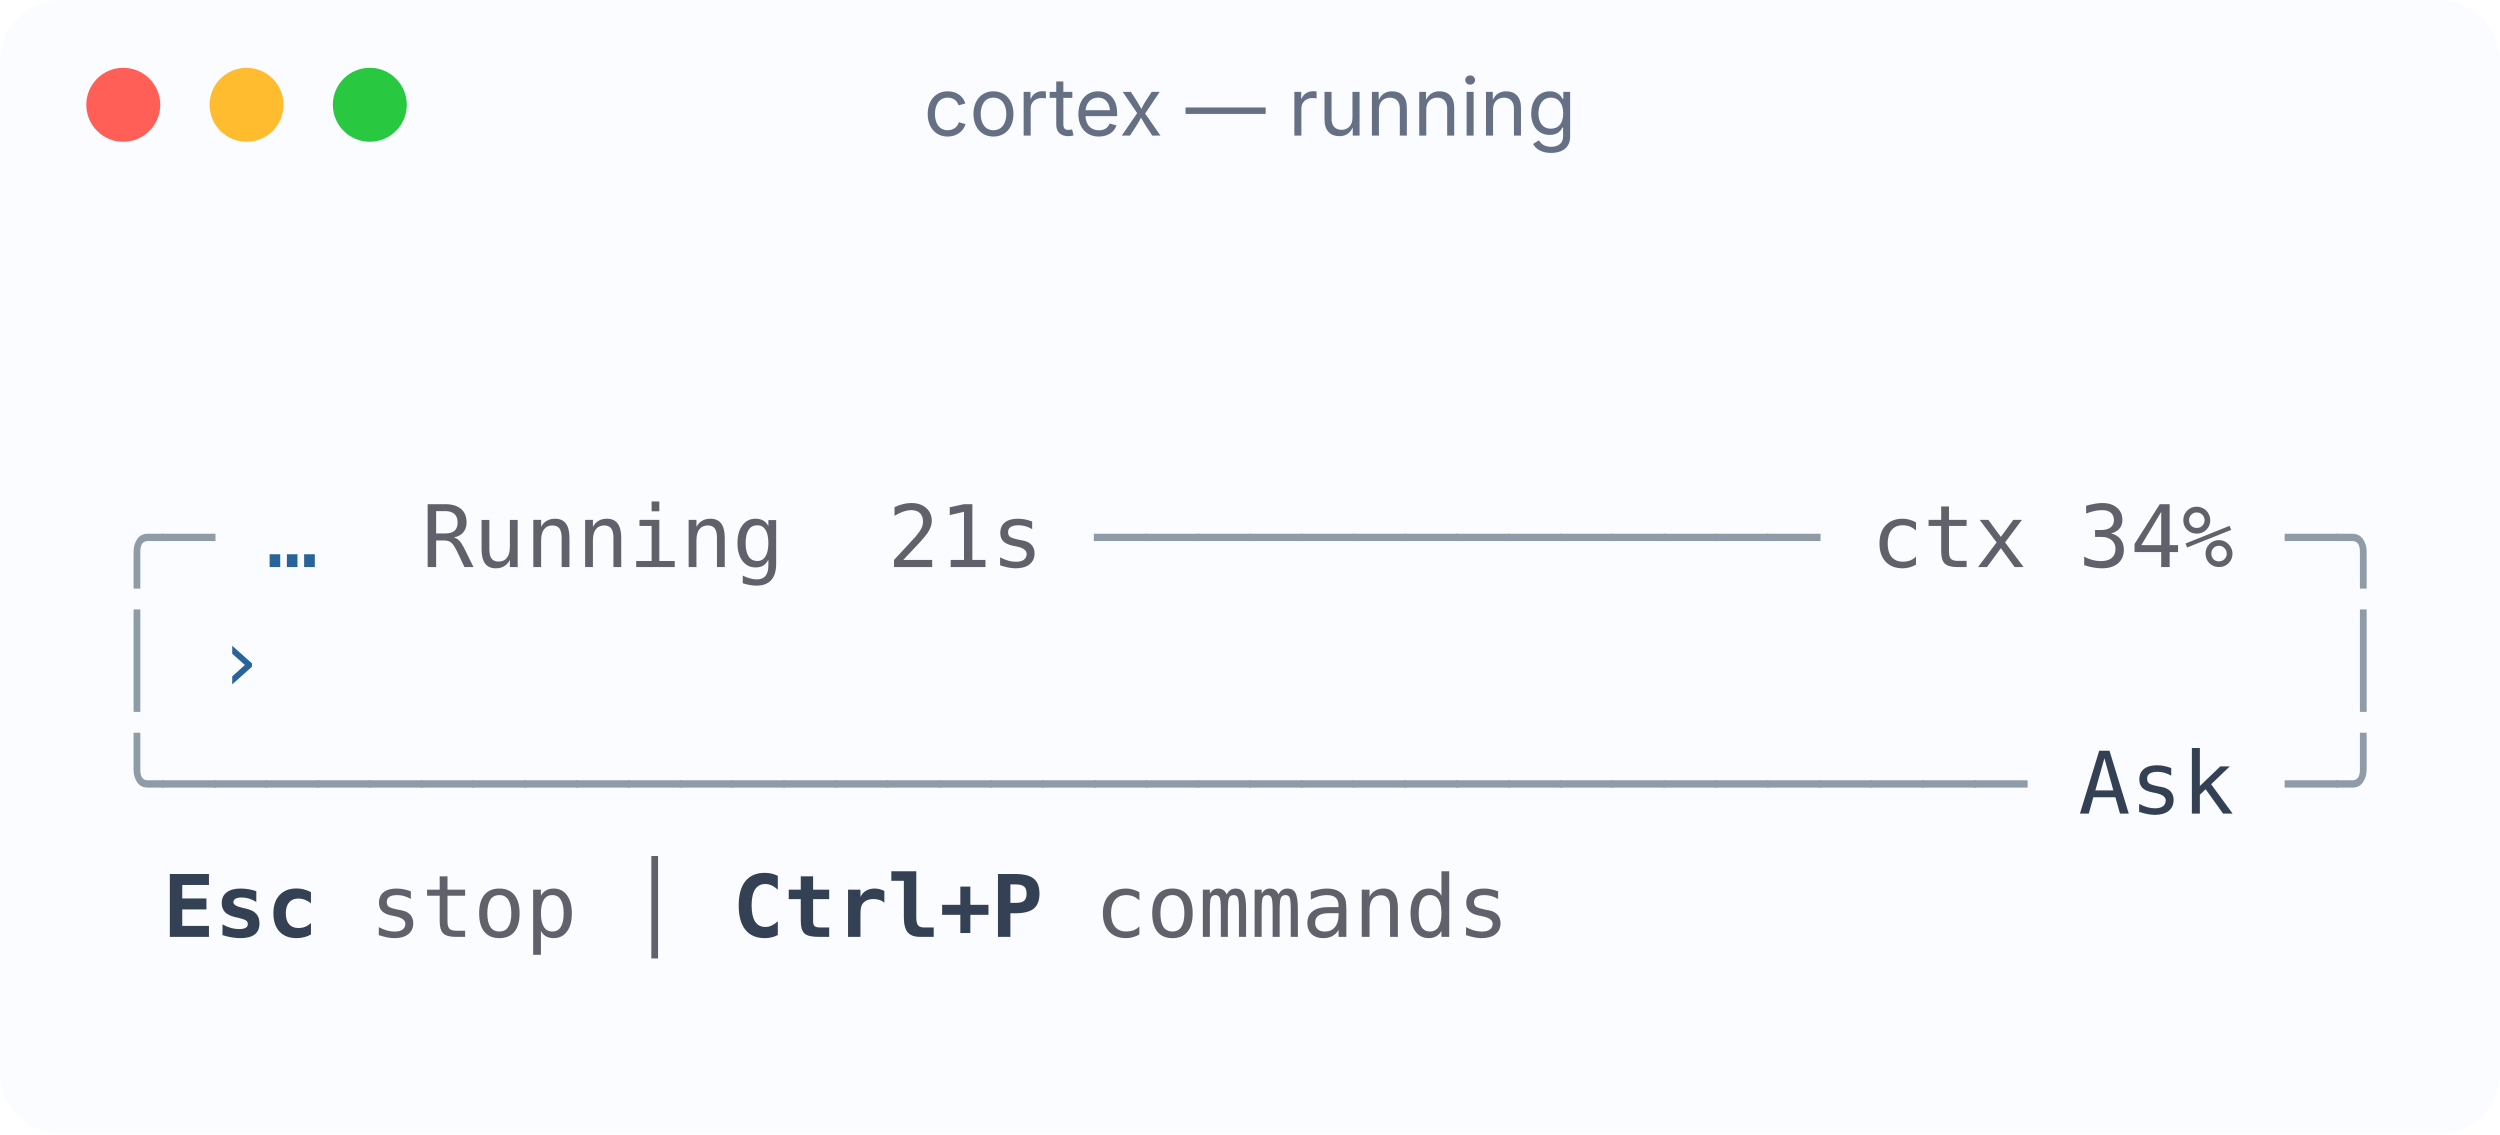
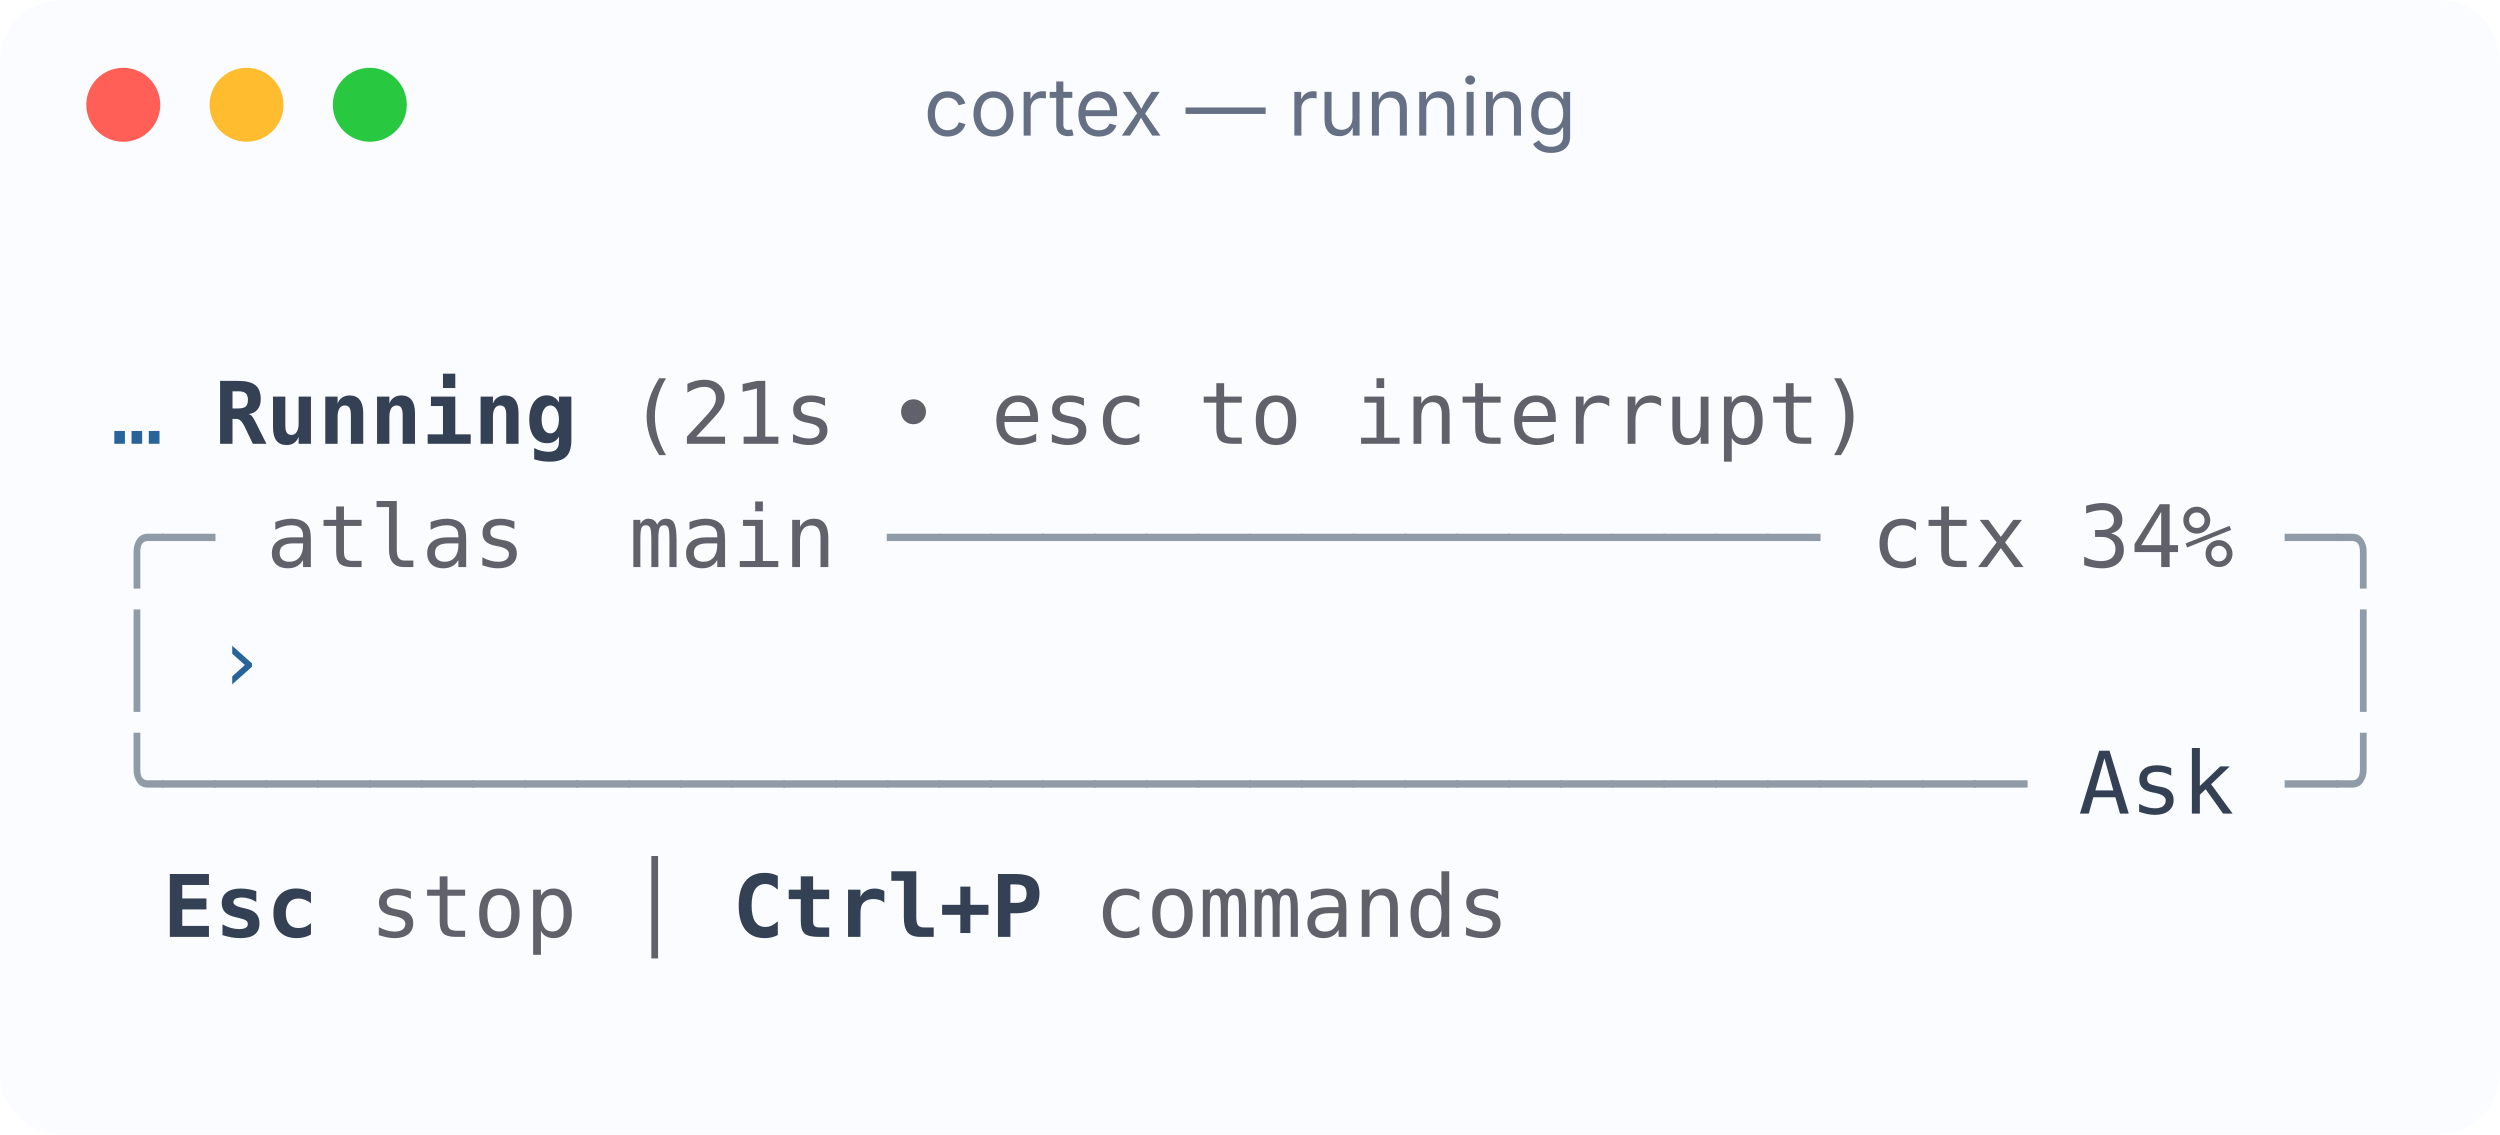
<svg xmlns="http://www.w3.org/2000/svg" width="405.6" height="184" viewBox="0 0 405.6 184" role="img" aria-label="cortex — running">
  <rect width="405.6" height="184" rx="10" fill="#fbfcff" />
  <circle cx="20" cy="17" r="6" fill="#ff5f57" />
  <circle cx="40" cy="17" r="6" fill="#febc2e" />
  <circle cx="60" cy="17" r="6" fill="#28c840" />
  <text x="202.8" y="22" text-anchor="middle" fill="#667085" font-family="-apple-system, Segoe UI, sans-serif" font-size="13">cortex — running</text>
  <g font-family="'SF Mono', Menlo, Consolas, 'DejaVu Sans Mono', 'PingFang SC', 'Noto Sans Mono CJK SC', monospace" font-size="14" xml:space="preserve">
+     <text x="18" y="72" fill="#28649a">…</text>
+     <text x="34.8" y="72" fill="#344054" font-weight="700">R</text>
+     <text x="43.2" y="72" fill="#344054" font-weight="700">u</text>
+     <text x="51.6" y="72" fill="#344054" font-weight="700">n</text>
+     <text x="60" y="72" fill="#344054" font-weight="700">n</text>
+     <text x="68.4" y="72" fill="#344054" font-weight="700">i</text>
+     <text x="76.8" y="72" fill="#344054" font-weight="700">n</text>
+     <text x="85.2" y="72" fill="#344054" font-weight="700">g</text>
+     <text x="102" y="72" fill="#61616b">(</text>
+     <text x="110.4" y="72" fill="#61616b">2</text>
+     <text x="118.8" y="72" fill="#61616b">1</text>
+     <text x="127.2" y="72" fill="#61616b">s</text>
+     <text x="144" y="72" fill="#61616b">•</text>
+     <text x="160.8" y="72" fill="#61616b">e</text>
+     <text x="169.2" y="72" fill="#61616b">s</text>
+     <text x="177.6" y="72" fill="#61616b">c</text>
+     <text x="194.4" y="72" fill="#61616b">t</text>
+     <text x="202.8" y="72" fill="#61616b">o</text>
+     <text x="219.6" y="72" fill="#61616b">i</text>
+     <text x="228" y="72" fill="#61616b">n</text>
+     <text x="236.4" y="72" fill="#61616b">t</text>
+     <text x="244.8" y="72" fill="#61616b">e</text>
+     <text x="253.2" y="72" fill="#61616b">r</text>
+     <text x="261.6" y="72" fill="#61616b">r</text>
+     <text x="270" y="72" fill="#61616b">u</text>
+     <text x="278.4" y="72" fill="#61616b">p</text>
+     <text x="286.8" y="72" fill="#61616b">t</text>
+     <text x="295.2" y="72" fill="#61616b">)</text>
    <text x="18" y="92" fill="#8f9ba7">╭</text>
    <text x="26.4" y="92" fill="#8f9ba7">─</text>
-     <text x="43.2" y="92" fill="#28649a">…</text>
-     <text x="68.4" y="92" fill="#61616b">R</text>
-     <text x="76.8" y="92" fill="#61616b">u</text>
-     <text x="85.2" y="92" fill="#61616b">n</text>
-     <text x="93.6" y="92" fill="#61616b">n</text>
-     <text x="102" y="92" fill="#61616b">i</text>
-     <text x="110.4" y="92" fill="#61616b">n</text>
-     <text x="118.8" y="92" fill="#61616b">g</text>
-     <text x="144" y="92" fill="#61616b">2</text>
-     <text x="152.4" y="92" fill="#61616b">1</text>
-     <text x="160.8" y="92" fill="#61616b">s</text>
+     <text x="43.2" y="92" fill="#61616b">a</text>
+     <text x="51.6" y="92" fill="#61616b">t</text>
+     <text x="60" y="92" fill="#61616b">l</text>
+     <text x="68.4" y="92" fill="#61616b">a</text>
+     <text x="76.8" y="92" fill="#61616b">s</text>
+     <text x="102" y="92" fill="#61616b">m</text>
+     <text x="110.4" y="92" fill="#61616b">a</text>
+     <text x="118.8" y="92" fill="#61616b">i</text>
+     <text x="127.2" y="92" fill="#61616b">n</text>
+     <text x="144" y="92" fill="#8f9ba7">─</text>
+     <text x="152.4" y="92" fill="#8f9ba7">─</text>
+     <text x="160.8" y="92" fill="#8f9ba7">─</text>
+     <text x="169.2" y="92" fill="#8f9ba7">─</text>
    <text x="177.6" y="92" fill="#8f9ba7">─</text>
    <text x="186" y="92" fill="#8f9ba7">─</text>
    <text x="194.4" y="92" fill="#8f9ba7">─</text>
    <text x="202.8" y="92" fill="#8f9ba7">─</text>
    <text x="211.2" y="92" fill="#8f9ba7">─</text>
    <text x="219.6" y="92" fill="#8f9ba7">─</text>
    <text x="228" y="92" fill="#8f9ba7">─</text>
    <text x="236.4" y="92" fill="#8f9ba7">─</text>
    <text x="244.8" y="92" fill="#8f9ba7">─</text>
    <text x="253.2" y="92" fill="#8f9ba7">─</text>
    <text x="261.6" y="92" fill="#8f9ba7">─</text>
    <text x="270" y="92" fill="#8f9ba7">─</text>
    <text x="278.4" y="92" fill="#8f9ba7">─</text>
    <text x="286.8" y="92" fill="#8f9ba7">─</text>
    <text x="303.6" y="92" fill="#61616b">c</text>
    <text x="312" y="92" fill="#61616b">t</text>
    <text x="320.4" y="92" fill="#61616b">x</text>
    <text x="337.2" y="92" fill="#61616b">3</text>
    <text x="345.6" y="92" fill="#61616b">4</text>
    <text x="354" y="92" fill="#61616b">%</text>
    <text x="370.8" y="92" fill="#8f9ba7">─</text>
    <text x="379.2" y="92" fill="#8f9ba7">╮</text>
    <text x="18" y="112" fill="#8f9ba7">│</text>
    <text x="34.8" y="112" fill="#28649a">›</text>
    <text x="379.2" y="112" fill="#8f9ba7">│</text>
    <text x="18" y="132" fill="#8f9ba7">╰</text>
    <text x="26.4" y="132" fill="#8f9ba7">─</text>
    <text x="34.8" y="132" fill="#8f9ba7">─</text>
    <text x="43.2" y="132" fill="#8f9ba7">─</text>
    <text x="51.6" y="132" fill="#8f9ba7">─</text>
    <text x="60" y="132" fill="#8f9ba7">─</text>
    <text x="68.4" y="132" fill="#8f9ba7">─</text>
    <text x="76.8" y="132" fill="#8f9ba7">─</text>
    <text x="85.2" y="132" fill="#8f9ba7">─</text>
    <text x="93.6" y="132" fill="#8f9ba7">─</text>
    <text x="102" y="132" fill="#8f9ba7">─</text>
    <text x="110.4" y="132" fill="#8f9ba7">─</text>
    <text x="118.8" y="132" fill="#8f9ba7">─</text>
    <text x="127.2" y="132" fill="#8f9ba7">─</text>
    <text x="135.6" y="132" fill="#8f9ba7">─</text>
    <text x="144" y="132" fill="#8f9ba7">─</text>
    <text x="152.4" y="132" fill="#8f9ba7">─</text>
    <text x="160.8" y="132" fill="#8f9ba7">─</text>
    <text x="169.2" y="132" fill="#8f9ba7">─</text>
    <text x="177.6" y="132" fill="#8f9ba7">─</text>
    <text x="186" y="132" fill="#8f9ba7">─</text>
    <text x="194.4" y="132" fill="#8f9ba7">─</text>
    <text x="202.8" y="132" fill="#8f9ba7">─</text>
    <text x="211.2" y="132" fill="#8f9ba7">─</text>
    <text x="219.6" y="132" fill="#8f9ba7">─</text>
    <text x="228" y="132" fill="#8f9ba7">─</text>
    <text x="236.4" y="132" fill="#8f9ba7">─</text>
    <text x="244.8" y="132" fill="#8f9ba7">─</text>
    <text x="253.2" y="132" fill="#8f9ba7">─</text>
    <text x="261.6" y="132" fill="#8f9ba7">─</text>
    <text x="270" y="132" fill="#8f9ba7">─</text>
    <text x="278.4" y="132" fill="#8f9ba7">─</text>
    <text x="286.8" y="132" fill="#8f9ba7">─</text>
    <text x="295.2" y="132" fill="#8f9ba7">─</text>
    <text x="303.6" y="132" fill="#8f9ba7">─</text>
    <text x="312" y="132" fill="#8f9ba7">─</text>
    <text x="320.4" y="132" fill="#8f9ba7">─</text>
    <text x="337.2" y="132" fill="#344054">A</text>
    <text x="345.6" y="132" fill="#344054">s</text>
    <text x="354" y="132" fill="#344054">k</text>
    <text x="370.8" y="132" fill="#8f9ba7">─</text>
    <text x="379.2" y="132" fill="#8f9ba7">╯</text>
    <text x="26.4" y="152" fill="#344054" font-weight="700">E</text>
    <text x="34.8" y="152" fill="#344054" font-weight="700">s</text>
    <text x="43.2" y="152" fill="#344054" font-weight="700">c</text>
    <text x="60" y="152" fill="#61616b">s</text>
    <text x="68.4" y="152" fill="#61616b">t</text>
    <text x="76.8" y="152" fill="#61616b">o</text>
    <text x="85.2" y="152" fill="#61616b">p</text>
    <text x="102" y="152" fill="#61616b">│</text>
    <text x="118.8" y="152" fill="#344054" font-weight="700">C</text>
    <text x="127.2" y="152" fill="#344054" font-weight="700">t</text>
    <text x="135.6" y="152" fill="#344054" font-weight="700">r</text>
    <text x="144" y="152" fill="#344054" font-weight="700">l</text>
    <text x="152.4" y="152" fill="#344054" font-weight="700">+</text>
    <text x="160.8" y="152" fill="#344054" font-weight="700">P</text>
    <text x="177.6" y="152" fill="#61616b">c</text>
    <text x="186" y="152" fill="#61616b">o</text>
    <text x="194.4" y="152" fill="#61616b">m</text>
    <text x="202.8" y="152" fill="#61616b">m</text>
    <text x="211.2" y="152" fill="#61616b">a</text>
    <text x="219.6" y="152" fill="#61616b">n</text>
    <text x="228" y="152" fill="#61616b">d</text>
    <text x="236.4" y="152" fill="#61616b">s</text>
  </g>
</svg>
